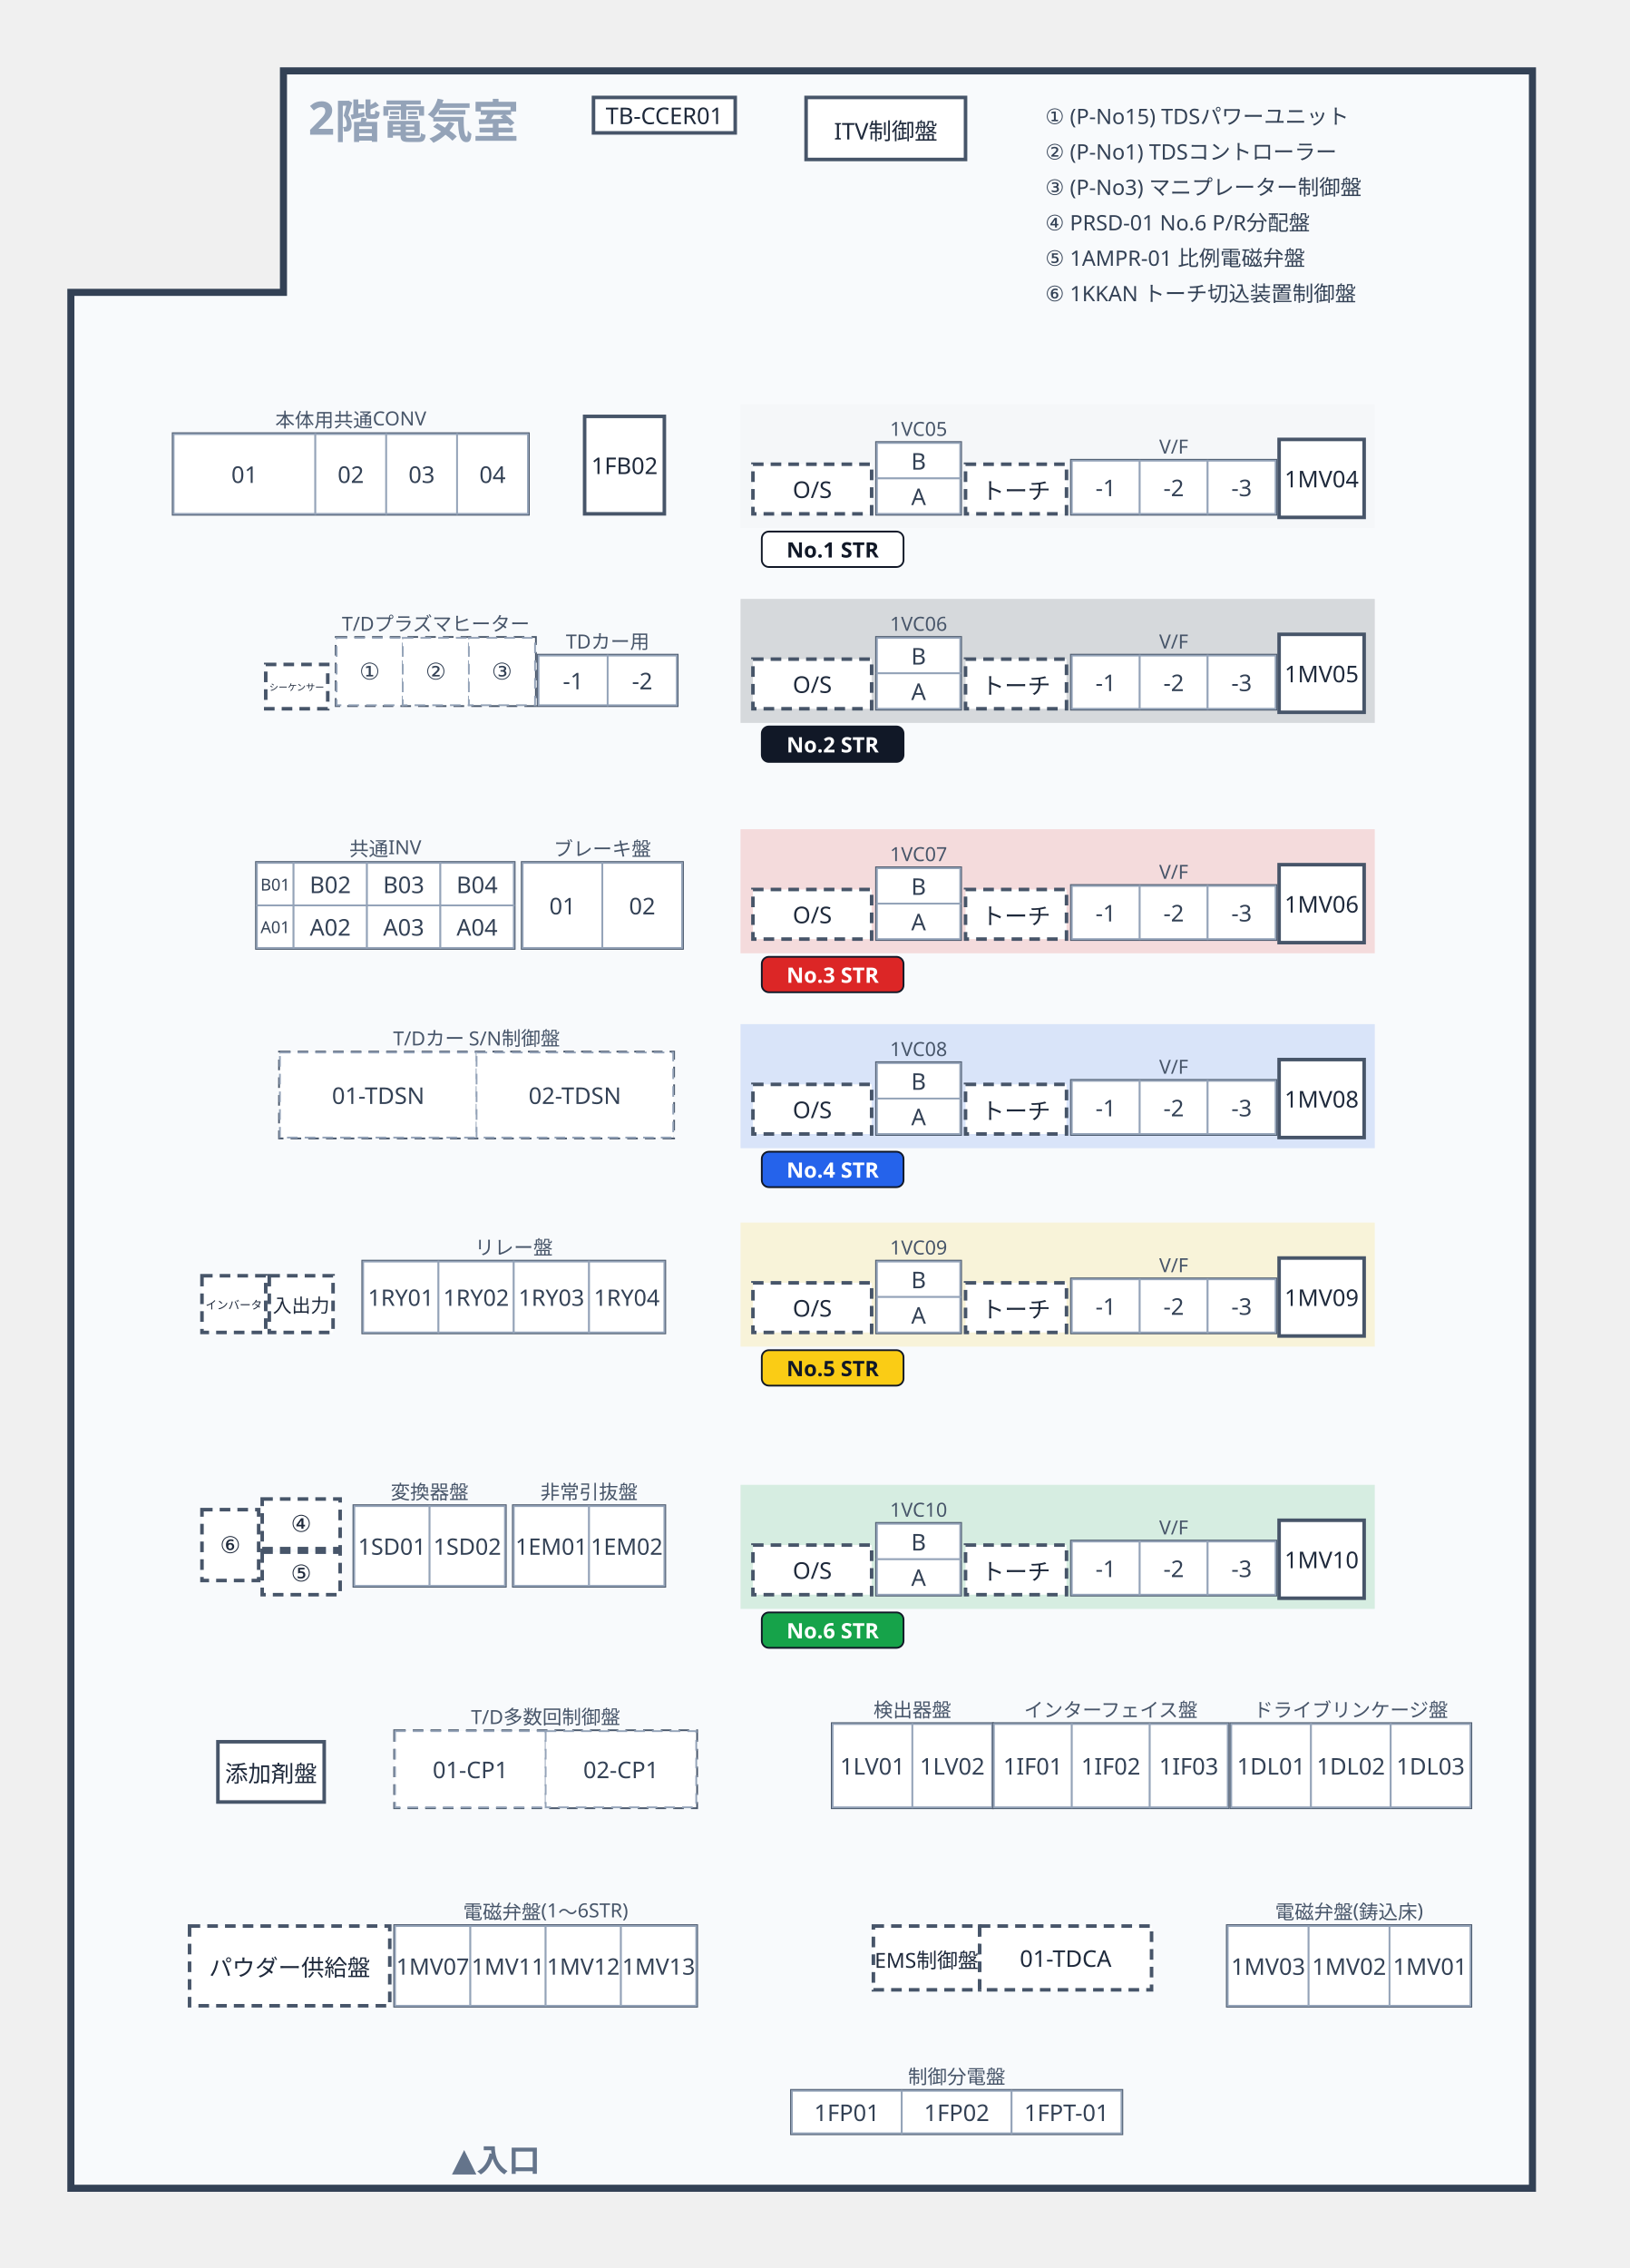
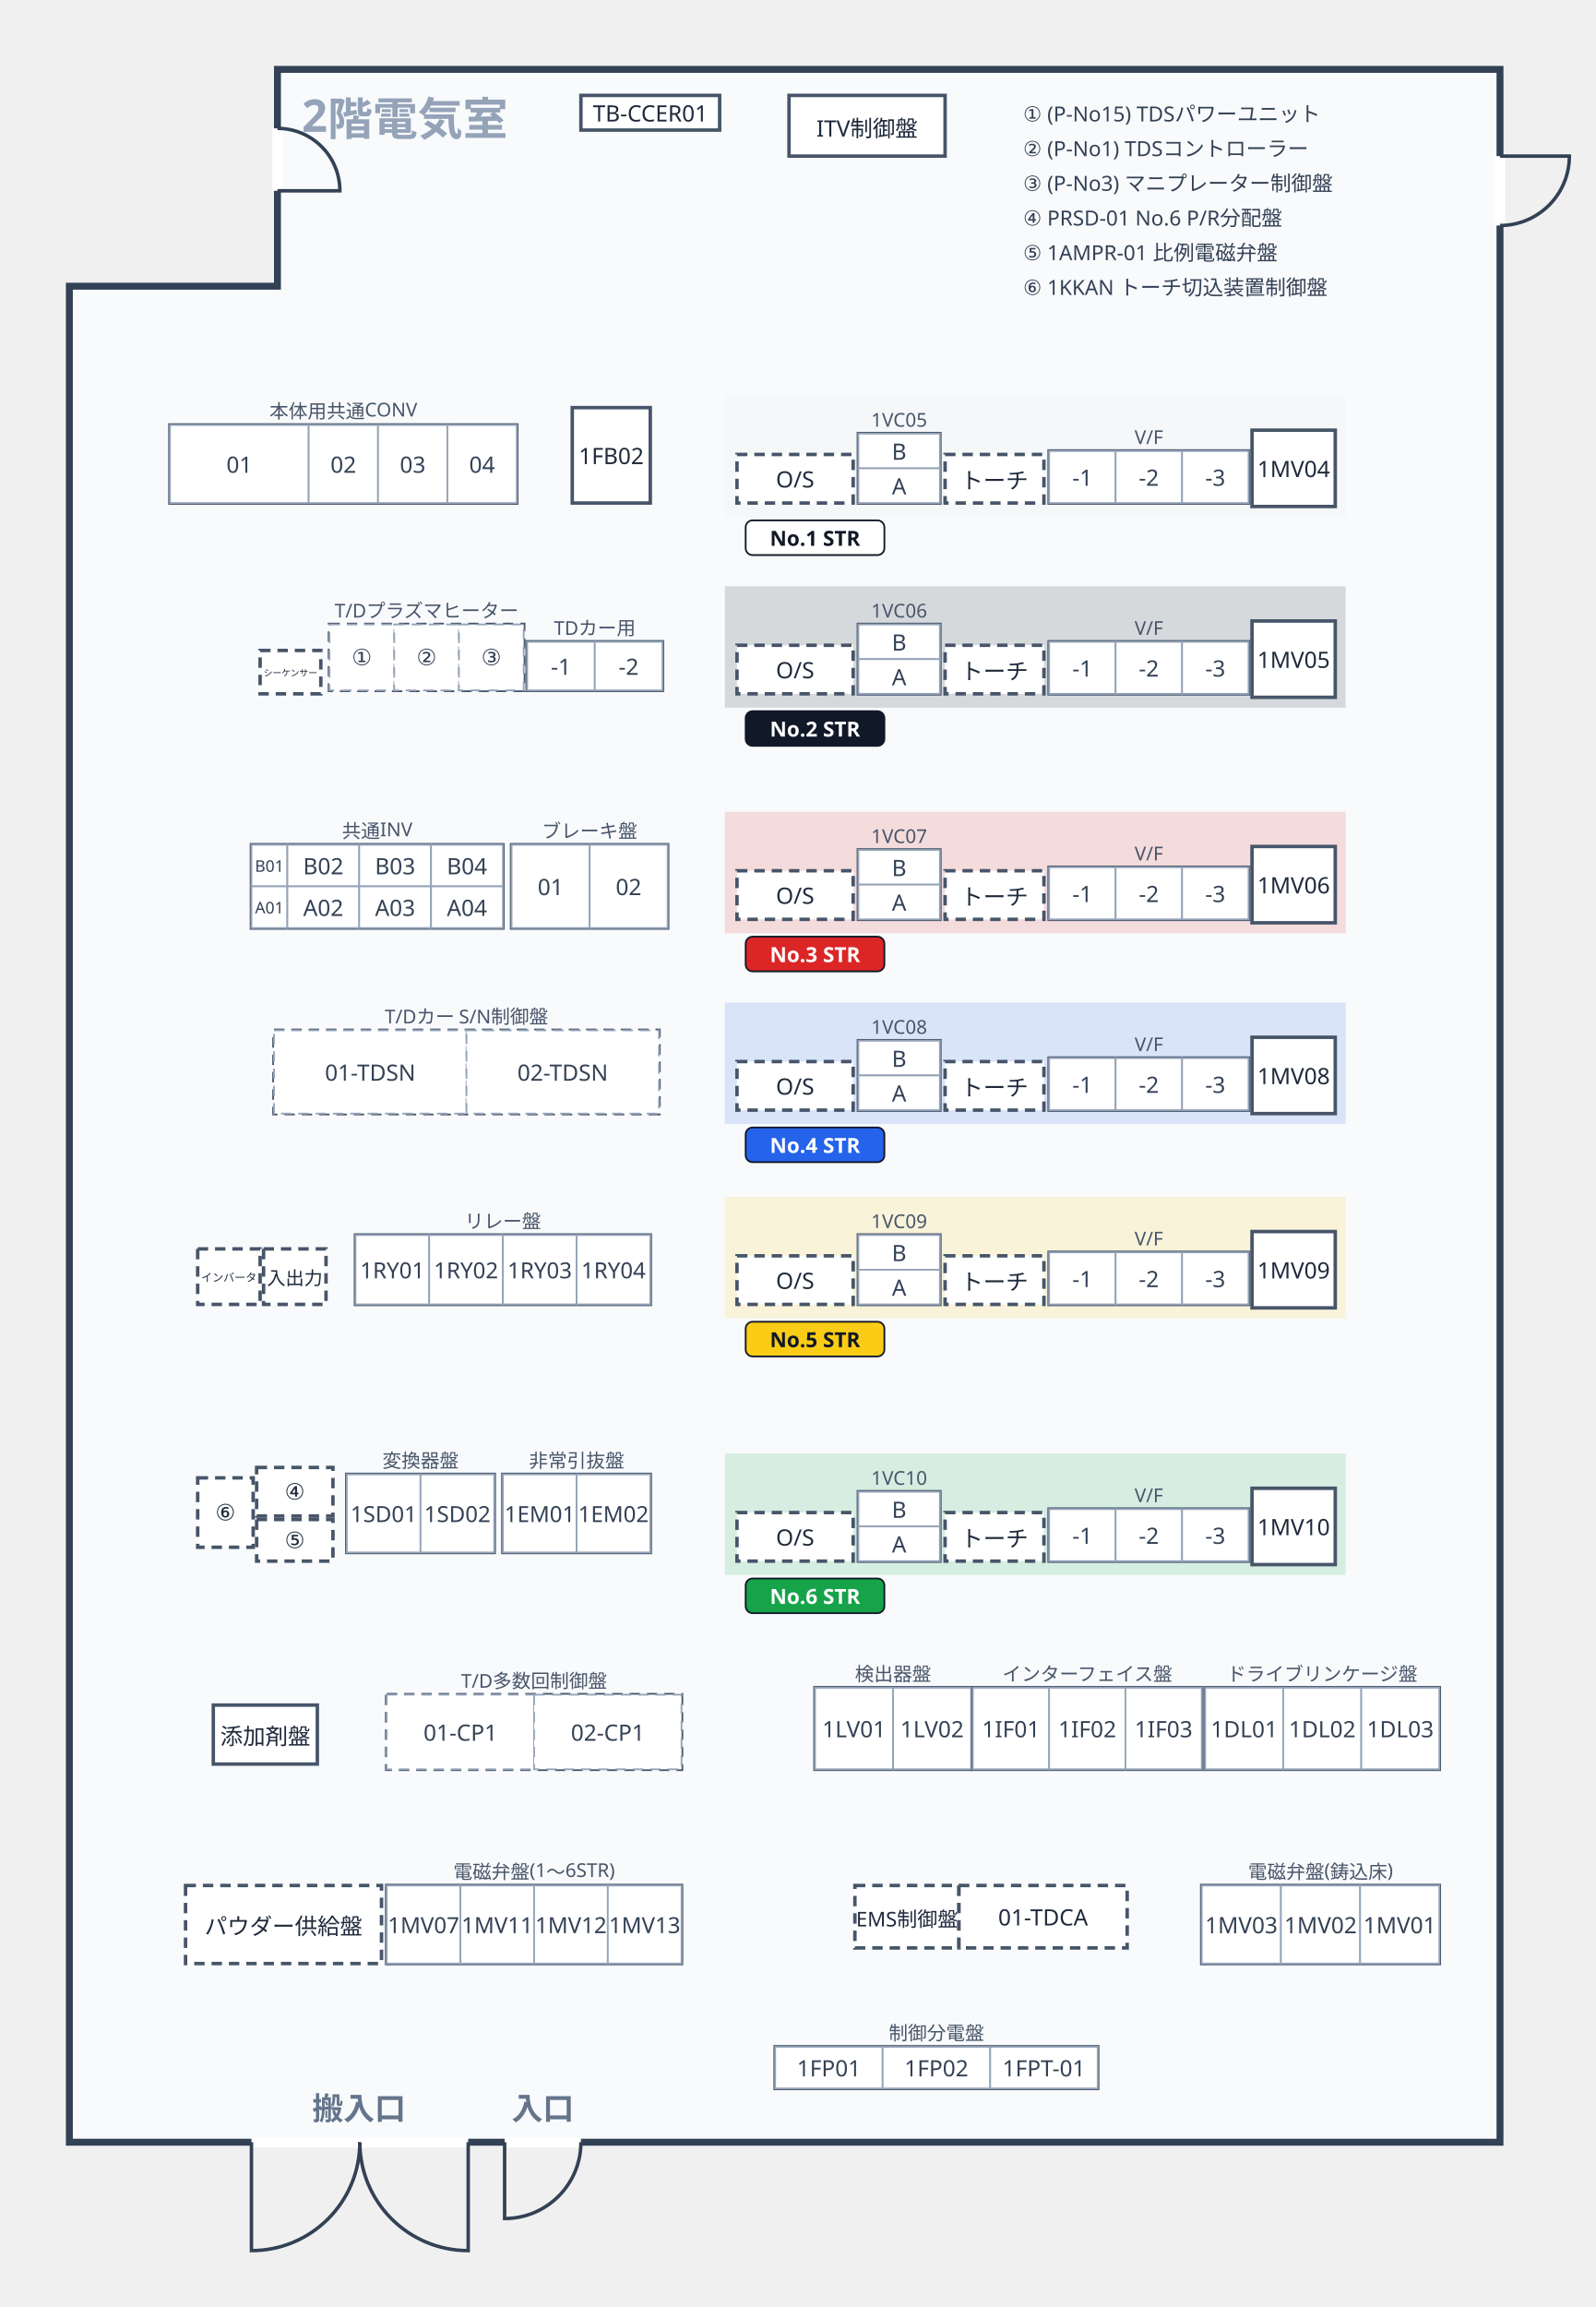
- <svg xmlns="http://www.w3.org/2000/svg" viewBox="0 0 920 1280">
+ <svg xmlns="http://www.w3.org/2000/svg" viewBox="0 0 920 1330">
  <style>
.wall{fill:#f8fafc;stroke:#334155;stroke-width:4}
.room-label{font:bold 26px sans-serif;fill:#94a3b8}
.panel{fill:#fff;stroke:#475569;stroke-width:2}
.dashed .panel,.dashed .section{stroke-dasharray:6 4}
.section{fill:#fff;stroke:#94a3b8;stroke-width:1}
.panel-label{font:13px sans-serif;fill:#1e293b;text-anchor:middle;dominant-baseline:central;pointer-events:none}
.section-label{font:10px sans-serif;fill:#334155;text-anchor:middle;dominant-baseline:central;pointer-events:none}
.caption{font:11px sans-serif;fill:#475569;text-anchor:middle;pointer-events:none}
.strand-band{opacity:.15}
.strand-label{font:bold 12px sans-serif;text-anchor:middle;dominant-baseline:central}
.legend{font:12px sans-serif;fill:#334155}
+ .door-gap{stroke:#fff;stroke-width:6}
+ .door-leaf{fill:none;stroke:#334155;stroke-width:2}
.door{font:bold 18px sans-serif;fill:#64748b;text-anchor:middle}
</style>
  <polygon class="wall" data-room="2階電気室" points="160,40 865,40 865,1235 40,1235 40,165 160,165" />
  <text class="room-label" x="174" y="76">2階電気室</text>
  <rect class="strand-band" data-category="1スト" x="418" y="228" width="358" height="70" fill="#e5e7eb" />
  <rect class="strand-badge" data-category="1スト" x="430" y="300" width="80" height="20" rx="4" fill="#ffffff" stroke="#111827" />
  <text class="strand-label" data-category="1スト" x="470" y="310" fill="#111827">No.1 STR</text>
  <rect class="strand-band" data-category="2スト" x="418" y="338" width="358" height="70" fill="#111827" />
  <rect class="strand-badge" data-category="2スト" x="430" y="410" width="80" height="20" rx="4" fill="#111827" stroke="#111827" />
  <text class="strand-label" data-category="2スト" x="470" y="420" fill="#ffffff">No.2 STR</text>
  <rect class="strand-band" data-category="3スト" x="418" y="468" width="358" height="70" fill="#dc2626" />
  <rect class="strand-badge" data-category="3スト" x="430" y="540" width="80" height="20" rx="4" fill="#dc2626" stroke="#111827" />
  <text class="strand-label" data-category="3スト" x="470" y="550" fill="#ffffff">No.3 STR</text>
  <rect class="strand-band" data-category="4スト" x="418" y="578" width="358" height="70" fill="#2563eb" />
  <rect class="strand-badge" data-category="4スト" x="430" y="650" width="80" height="20" rx="4" fill="#2563eb" stroke="#111827" />
  <text class="strand-label" data-category="4スト" x="470" y="660" fill="#ffffff">No.4 STR</text>
  <rect class="strand-band" data-category="5スト" x="418" y="690" width="358" height="70" fill="#facc15" />
  <rect class="strand-badge" data-category="5スト" x="430" y="762" width="80" height="20" rx="4" fill="#facc15" stroke="#111827" />
  <text class="strand-label" data-category="5スト" x="470" y="772" fill="#111827">No.5 STR</text>
  <rect class="strand-band" data-category="6スト" x="418" y="838" width="358" height="70" fill="#16a34a" />
  <rect class="strand-badge" data-category="6スト" x="430" y="910" width="80" height="20" rx="4" fill="#16a34a" stroke="#111827" />
  <text class="strand-label" data-category="6スト" x="470" y="920" fill="#ffffff">No.6 STR</text>
-   <text class="door" x="280" y="1225">▲入口</text>
+   <line class="door-gap" x1="160" y1="110" x2="160" y2="74" />
+   <path class="door-leaf" d="M160,110 L196,110 A36,36 0 0 0 160,74" />
+   <line class="door-gap" x1="865" y1="90" x2="865" y2="130" />
+   <path class="door-leaf" d="M865,90 L905,90 A40,40 0 0 1 865,130" />
+   <line class="door-gap" x1="145" y1="1235" x2="207.5" y2="1235" />
+   <path class="door-leaf" d="M145,1235 L145,1297.5 A62.5,62.5 0 0 0 207.5,1235" />
+   <line class="door-gap" x1="270" y1="1235" x2="207.5" y2="1235" />
+   <path class="door-leaf" d="M270,1235 L270,1297.5 A62.5,62.5 0 0 1 207.5,1235" />
+   <line class="door-gap" x1="291" y1="1235" x2="335" y2="1235" />
+   <path class="door-leaf" d="M291,1235 L291,1279 A44,44 0 0 0 335,1235" />
+   <text class="door" x="207" y="1222">搬入口</text>
+   <text class="door" x="313" y="1222">入口</text>
  <g id="TB-CCER01" class="panel-group">
    <rect class="panel" x="335" y="55" width="80" height="20" />
    <text class="panel-label" x="375" y="65" style="font-size:13.0px">TB-CCER01</text>
  </g>
  <g id="1-ITVH" class="panel-group">
    <rect class="panel" x="455" y="55" width="90" height="35" />
    <text class="panel-label" x="500" y="72.5" style="font-size:13.0px">ITV制御盤</text>
  </g>
  <g id="1CV" class="panel-group">
    <rect class="panel" x="98" y="245" width="200" height="45" />
    <rect class="section" data-section="01" x="98" y="245" width="80" height="45" />
    <text class="section-label" x="138" y="267.5" style="font-size:13.0px">01</text>
    <rect class="section" data-section="02" x="178" y="245" width="40" height="45" />
    <text class="section-label" x="198" y="267.5" style="font-size:13.0px">02</text>
    <rect class="section" data-section="03" x="218" y="245" width="40" height="45" />
    <text class="section-label" x="238" y="267.5" style="font-size:13.0px">03</text>
    <rect class="section" data-section="04" x="258" y="245" width="40" height="45" />
    <text class="section-label" x="278" y="267.5" style="font-size:13.0px">04</text>
    <text class="caption" x="198" y="241">本体用共通CONV</text>
  </g>
  <g id="1FB02" class="panel-group">
    <rect class="panel" x="330" y="235" width="45" height="55" />
    <text class="panel-label" x="352.5" y="262.5" style="font-size:13.0px">1FB02</text>
  </g>
  <g id="SEQ" class="panel-group dashed">
    <rect class="panel" x="150" y="375" width="35" height="25" />
    <text class="panel-label" x="167.5" y="387.5" style="font-size:5.2px">シーケンサー</text>
  </g>
  <g id="TDPH" class="panel-group dashed">
    <rect class="panel" x="190" y="360" width="112" height="38" />
    <rect class="section" data-section="①" x="190" y="360" width="37.333" height="38" />
    <text class="section-label" x="208.667" y="379" style="font-size:13.0px">①</text>
    <rect class="section" data-section="②" x="227.333" y="360" width="37.333" height="38" />
    <text class="section-label" x="246" y="379" style="font-size:13.0px">②</text>
    <rect class="section" data-section="③" x="264.667" y="360" width="37.333" height="38" />
    <text class="section-label" x="283.333" y="379" style="font-size:13.0px">③</text>
    <text class="caption" x="246" y="356">T/Dプラズマヒーター</text>
  </g>
  <g id="1VF07" class="panel-group">
    <rect class="panel" x="304" y="370" width="78" height="28" />
    <rect class="section" data-section="-1" x="304" y="370" width="39" height="28" />
    <text class="section-label" x="323.5" y="384" style="font-size:13.0px">-1</text>
    <rect class="section" data-section="-2" x="343" y="370" width="39" height="28" />
    <text class="section-label" x="362.5" y="384" style="font-size:13.0px">-2</text>
    <text class="caption" x="343" y="366">TDカー用</text>
  </g>
  <g id="1VC" class="panel-group">
    <rect class="panel" x="145" y="487" width="145" height="48" />
    <rect class="section" data-section="B01" x="145" y="487" width="20.714" height="24" />
    <text class="section-label" x="155.357" y="499" style="font-size:9.3px">B01</text>
    <rect class="section" data-section="B02" x="165.714" y="487" width="41.429" height="24" />
    <text class="section-label" x="186.429" y="499" style="font-size:13.0px">B02</text>
    <rect class="section" data-section="B03" x="207.143" y="487" width="41.429" height="24" />
    <text class="section-label" x="227.857" y="499" style="font-size:13.0px">B03</text>
    <rect class="section" data-section="B04" x="248.571" y="487" width="41.429" height="24" />
    <text class="section-label" x="269.286" y="499" style="font-size:13.0px">B04</text>
    <rect class="section" data-section="A01" x="145" y="511" width="20.714" height="24" />
    <text class="section-label" x="155.357" y="523" style="font-size:9.3px">A01</text>
    <rect class="section" data-section="A02" x="165.714" y="511" width="41.429" height="24" />
    <text class="section-label" x="186.429" y="523" style="font-size:13.0px">A02</text>
    <rect class="section" data-section="A03" x="207.143" y="511" width="41.429" height="24" />
    <text class="section-label" x="227.857" y="523" style="font-size:13.0px">A03</text>
    <rect class="section" data-section="A04" x="248.571" y="511" width="41.429" height="24" />
    <text class="section-label" x="269.286" y="523" style="font-size:13.0px">A04</text>
    <text class="caption" x="217.5" y="483">共通INV</text>
  </g>
  <g id="1BR" class="panel-group">
    <rect class="panel" x="295" y="487" width="90" height="48" />
    <rect class="section" data-section="01" x="295" y="487" width="45" height="48" />
    <text class="section-label" x="317.5" y="511" style="font-size:13.0px">01</text>
    <rect class="section" data-section="02" x="340" y="487" width="45" height="48" />
    <text class="section-label" x="362.5" y="511" style="font-size:13.0px">02</text>
    <text class="caption" x="340" y="483">ブレーキ盤</text>
  </g>
  <g id="TDSN" class="panel-group dashed">
    <rect class="panel" x="158" y="594" width="222" height="48" />
    <rect class="section" data-section="01-TDSN" x="158" y="594" width="111" height="48" />
    <text class="section-label" x="213.5" y="618" style="font-size:13.0px">01-TDSN</text>
    <rect class="section" data-section="02-TDSN" x="269" y="594" width="111" height="48" />
    <text class="section-label" x="324.5" y="618" style="font-size:13.0px">02-TDSN</text>
    <text class="caption" x="269" y="590">T/Dカー S/N制御盤</text>
  </g>
  <g id="INV" class="panel-group dashed">
    <rect class="panel" x="114" y="720" width="36" height="32" />
    <text class="panel-label" x="132" y="736" style="font-size:6.4px">インバータ</text>
  </g>
  <g id="IO" class="panel-group dashed">
    <rect class="panel" x="152" y="720" width="36" height="32" />
    <text class="panel-label" x="170" y="736" style="font-size:10.7px">入出力</text>
  </g>
  <g id="1RY01-04" class="panel-group">
    <rect class="panel" x="205" y="712" width="170" height="40" />
    <rect class="section" data-section="1RY01" x="205" y="712" width="42.5" height="40" />
    <text class="section-label" x="226.25" y="732" style="font-size:12.8px">1RY01</text>
    <rect class="section" data-section="1RY02" x="247.5" y="712" width="42.5" height="40" />
    <text class="section-label" x="268.75" y="732" style="font-size:12.8px">1RY02</text>
    <rect class="section" data-section="1RY03" x="290" y="712" width="42.5" height="40" />
    <text class="section-label" x="311.25" y="732" style="font-size:12.8px">1RY03</text>
    <rect class="section" data-section="1RY04" x="332.5" y="712" width="42.5" height="40" />
    <text class="section-label" x="353.75" y="732" style="font-size:12.8px">1RY04</text>
    <text class="caption" x="290" y="708">リレー盤</text>
  </g>
  <g id="1KKAN" class="panel-group dashed">
    <rect class="panel" x="114" y="852" width="32" height="40" />
    <text class="panel-label" x="130" y="872" style="font-size:13.0px">⑥</text>
  </g>
  <g id="PRSD-01" class="panel-group dashed">
    <rect class="panel" x="148" y="846" width="44" height="28" />
    <text class="panel-label" x="170" y="860" style="font-size:13.0px">④</text>
  </g>
  <g id="1AMPR-01" class="panel-group dashed">
    <rect class="panel" x="148" y="876" width="44" height="24" />
    <text class="panel-label" x="170" y="888" style="font-size:13.0px">⑤</text>
  </g>
  <g id="1SD01-02" class="panel-group">
    <rect class="panel" x="200" y="850" width="85" height="45" />
    <rect class="section" data-section="1SD01" x="200" y="850" width="42.5" height="45" />
    <text class="section-label" x="221.25" y="872.5" style="font-size:12.8px">1SD01</text>
    <rect class="section" data-section="1SD02" x="242.5" y="850" width="42.5" height="45" />
    <text class="section-label" x="263.75" y="872.5" style="font-size:12.8px">1SD02</text>
    <text class="caption" x="242.5" y="846">変換器盤</text>
  </g>
  <g id="1EM01-02" class="panel-group">
    <rect class="panel" x="290" y="850" width="85" height="45" />
    <rect class="section" data-section="1EM01" x="290" y="850" width="42.5" height="45" />
    <text class="section-label" x="311.25" y="872.5" style="font-size:12.8px">1EM01</text>
    <rect class="section" data-section="1EM02" x="332.5" y="850" width="42.5" height="45" />
    <text class="section-label" x="353.75" y="872.5" style="font-size:12.8px">1EM02</text>
    <text class="caption" x="332.5" y="846">非常引抜盤</text>
  </g>
  <g id="CAS10" class="panel-group">
    <rect class="panel" x="123" y="983" width="60" height="34" />
    <text class="panel-label" x="153" y="1000" style="font-size:13.0px">添加剤盤</text>
  </g>
  <g id="CP1" class="panel-group dashed">
    <rect class="panel" x="223" y="977" width="170" height="43" />
    <rect class="section" data-section="01-CP1" x="223" y="977" width="85" height="43" />
    <text class="section-label" x="265.5" y="998.5" style="font-size:13.0px">01-CP1</text>
    <rect class="section" data-section="02-CP1" x="308" y="977" width="85" height="43" />
    <text class="section-label" x="350.5" y="998.5" style="font-size:13.0px">02-CP1</text>
    <text class="caption" x="308" y="973">T/D多数回制御盤</text>
  </g>
  <g id="1LV01-02" class="panel-group">
    <rect class="panel" x="470" y="973" width="90" height="47" />
    <rect class="section" data-section="1LV01" x="470" y="973" width="45" height="47" />
    <text class="section-label" x="492.5" y="996.5" style="font-size:13.0px">1LV01</text>
    <rect class="section" data-section="1LV02" x="515" y="973" width="45" height="47" />
    <text class="section-label" x="537.5" y="996.5" style="font-size:13.0px">1LV02</text>
    <text class="caption" x="515" y="969">検出器盤</text>
  </g>
  <g id="1IF01-03" class="panel-group">
    <rect class="panel" x="561" y="973" width="132" height="47" />
    <rect class="section" data-section="1IF01" x="561" y="973" width="44" height="47" />
    <text class="section-label" x="583" y="996.5" style="font-size:13.0px">1IF01</text>
    <rect class="section" data-section="1IF02" x="605" y="973" width="44" height="47" />
    <text class="section-label" x="627" y="996.5" style="font-size:13.0px">1IF02</text>
    <rect class="section" data-section="1IF03" x="649" y="973" width="44" height="47" />
    <text class="section-label" x="671" y="996.5" style="font-size:13.0px">1IF03</text>
    <text class="caption" x="627" y="969">インターフェイス盤</text>
  </g>
  <g id="1DL01-03" class="panel-group">
    <rect class="panel" x="695" y="973" width="135" height="47" />
    <rect class="section" data-section="1DL01" x="695" y="973" width="45" height="47" />
    <text class="section-label" x="717.5" y="996.5" style="font-size:13.0px">1DL01</text>
    <rect class="section" data-section="1DL02" x="740" y="973" width="45" height="47" />
    <text class="section-label" x="762.5" y="996.5" style="font-size:13.0px">1DL02</text>
    <rect class="section" data-section="1DL03" x="785" y="973" width="45" height="47" />
    <text class="section-label" x="807.5" y="996.5" style="font-size:13.0px">1DL03</text>
    <text class="caption" x="762.5" y="969">ドライブリンケージ盤</text>
  </g>
  <g id="1PUA" class="panel-group dashed">
    <rect class="panel" x="107" y="1087" width="113" height="45" />
    <text class="panel-label" x="163.5" y="1109.5" style="font-size:13.0px">パウダー供給盤</text>
  </g>
  <g id="1MV-STR" class="panel-group">
    <rect class="panel" x="223" y="1087" width="170" height="45" />
    <rect class="section" data-section="1MV07" x="223" y="1087" width="42.5" height="45" />
    <text class="section-label" x="244.25" y="1109.5" style="font-size:12.8px">1MV07</text>
    <rect class="section" data-section="1MV11" x="265.5" y="1087" width="42.5" height="45" />
    <text class="section-label" x="286.75" y="1109.5" style="font-size:12.8px">1MV11</text>
    <rect class="section" data-section="1MV12" x="308" y="1087" width="42.5" height="45" />
    <text class="section-label" x="329.25" y="1109.5" style="font-size:12.8px">1MV12</text>
    <rect class="section" data-section="1MV13" x="350.5" y="1087" width="42.5" height="45" />
    <text class="section-label" x="371.75" y="1109.5" style="font-size:12.8px">1MV13</text>
    <text class="caption" x="308" y="1083">電磁弁盤(1〜6STR)</text>
  </g>
  <g id="EMS-C01" class="panel-group dashed">
    <rect class="panel" x="493" y="1087" width="60" height="36" />
    <text class="panel-label" x="523" y="1105" style="font-size:11.7px">EMS制御盤</text>
  </g>
  <g id="01-TDCA" class="panel-group dashed">
    <rect class="panel" x="553" y="1087" width="97" height="36" />
    <text class="panel-label" x="601.5" y="1105" style="font-size:13.0px">01-TDCA</text>
  </g>
  <g id="1MV-POUR" class="panel-group">
    <rect class="panel" x="693" y="1087" width="137" height="45" />
    <rect class="section" data-section="1MV03" x="693" y="1087" width="45.667" height="45" />
    <text class="section-label" x="715.833" y="1109.5" style="font-size:13.0px">1MV03</text>
    <rect class="section" data-section="1MV02" x="738.667" y="1087" width="45.667" height="45" />
    <text class="section-label" x="761.5" y="1109.5" style="font-size:13.0px">1MV02</text>
    <rect class="section" data-section="1MV01" x="784.333" y="1087" width="45.667" height="45" />
    <text class="section-label" x="807.167" y="1109.5" style="font-size:13.0px">1MV01</text>
    <text class="caption" x="761.5" y="1083">電磁弁盤(鋳込床)</text>
  </g>
  <g id="1FP" class="panel-group">
    <rect class="panel" x="447" y="1180" width="186" height="24" />
    <rect class="section" data-section="1FP01" x="447" y="1180" width="62" height="24" />
    <text class="section-label" x="478" y="1192" style="font-size:13.0px">1FP01</text>
    <rect class="section" data-section="1FP02" x="509" y="1180" width="62" height="24" />
    <text class="section-label" x="540" y="1192" style="font-size:13.0px">1FP02</text>
    <rect class="section" data-section="1FPT-01" x="571" y="1180" width="62" height="24" />
    <text class="section-label" x="602" y="1192" style="font-size:13.0px">1FPT-01</text>
    <text class="caption" x="540" y="1176">制御分電盤</text>
  </g>
  <g id="MDOS-C1" class="panel-group dashed">
    <rect class="panel" x="425" y="262" width="67" height="28" />
    <text class="panel-label" x="458.5" y="276" style="font-size:13.0px">O/S</text>
  </g>
  <g id="1VC05" class="panel-group">
    <rect class="panel" x="495" y="250" width="47" height="40" />
    <rect class="section" data-section="B" x="495" y="250" width="47" height="20" />
    <text class="section-label" x="518.5" y="260" style="font-size:13.0px">B</text>
    <rect class="section" data-section="A" x="495" y="270" width="47" height="20" />
    <text class="section-label" x="518.5" y="280" style="font-size:13.0px">A</text>
    <text class="caption" x="518.5" y="246">1VC05</text>
  </g>
  <g id="CM1-E1" class="panel-group dashed">
    <rect class="panel" x="545" y="262" width="57" height="28" />
    <text class="panel-label" x="573.5" y="276" style="font-size:13.0px">トーチ</text>
  </g>
  <g id="VF01" class="panel-group">
    <rect class="panel" x="605" y="260" width="115" height="30" />
    <rect class="section" data-section="-1" x="605" y="260" width="38.333" height="30" />
    <text class="section-label" x="624.167" y="275" style="font-size:13.0px">-1</text>
    <rect class="section" data-section="-2" x="643.333" y="260" width="38.333" height="30" />
    <text class="section-label" x="662.5" y="275" style="font-size:13.0px">-2</text>
    <rect class="section" data-section="-3" x="681.667" y="260" width="38.333" height="30" />
    <text class="section-label" x="700.833" y="275" style="font-size:13.0px">-3</text>
    <text class="caption" x="662.5" y="256">V/F</text>
  </g>
  <g id="1MV04" class="panel-group">
    <rect class="panel" x="722" y="248" width="48" height="44" />
    <text class="panel-label" x="746" y="270" style="font-size:13.0px">1MV04</text>
  </g>
  <g id="MDOS-C2" class="panel-group dashed">
    <rect class="panel" x="425" y="372" width="67" height="28" />
    <text class="panel-label" x="458.5" y="386" style="font-size:13.0px">O/S</text>
  </g>
  <g id="1VC06" class="panel-group">
    <rect class="panel" x="495" y="360" width="47" height="40" />
    <rect class="section" data-section="B" x="495" y="360" width="47" height="20" />
    <text class="section-label" x="518.5" y="370" style="font-size:13.0px">B</text>
    <rect class="section" data-section="A" x="495" y="380" width="47" height="20" />
    <text class="section-label" x="518.5" y="390" style="font-size:13.0px">A</text>
    <text class="caption" x="518.5" y="356">1VC06</text>
  </g>
  <g id="CM1-E2" class="panel-group dashed">
    <rect class="panel" x="545" y="372" width="57" height="28" />
    <text class="panel-label" x="573.5" y="386" style="font-size:13.0px">トーチ</text>
  </g>
  <g id="VF02" class="panel-group">
    <rect class="panel" x="605" y="370" width="115" height="30" />
    <rect class="section" data-section="-1" x="605" y="370" width="38.333" height="30" />
    <text class="section-label" x="624.167" y="385" style="font-size:13.0px">-1</text>
    <rect class="section" data-section="-2" x="643.333" y="370" width="38.333" height="30" />
    <text class="section-label" x="662.5" y="385" style="font-size:13.0px">-2</text>
    <rect class="section" data-section="-3" x="681.667" y="370" width="38.333" height="30" />
    <text class="section-label" x="700.833" y="385" style="font-size:13.0px">-3</text>
    <text class="caption" x="662.5" y="366">V/F</text>
  </g>
  <g id="1MV05" class="panel-group">
    <rect class="panel" x="722" y="358" width="48" height="44" />
    <text class="panel-label" x="746" y="380" style="font-size:13.0px">1MV05</text>
  </g>
  <g id="MDOS-C3" class="panel-group dashed">
    <rect class="panel" x="425" y="502" width="67" height="28" />
    <text class="panel-label" x="458.5" y="516" style="font-size:13.0px">O/S</text>
  </g>
  <g id="1VC07" class="panel-group">
    <rect class="panel" x="495" y="490" width="47" height="40" />
    <rect class="section" data-section="B" x="495" y="490" width="47" height="20" />
    <text class="section-label" x="518.5" y="500" style="font-size:13.0px">B</text>
    <rect class="section" data-section="A" x="495" y="510" width="47" height="20" />
    <text class="section-label" x="518.5" y="520" style="font-size:13.0px">A</text>
    <text class="caption" x="518.5" y="486">1VC07</text>
  </g>
  <g id="CM1-E3" class="panel-group dashed">
    <rect class="panel" x="545" y="502" width="57" height="28" />
    <text class="panel-label" x="573.5" y="516" style="font-size:13.0px">トーチ</text>
  </g>
  <g id="VF03" class="panel-group">
    <rect class="panel" x="605" y="500" width="115" height="30" />
    <rect class="section" data-section="-1" x="605" y="500" width="38.333" height="30" />
    <text class="section-label" x="624.167" y="515" style="font-size:13.0px">-1</text>
    <rect class="section" data-section="-2" x="643.333" y="500" width="38.333" height="30" />
    <text class="section-label" x="662.5" y="515" style="font-size:13.0px">-2</text>
    <rect class="section" data-section="-3" x="681.667" y="500" width="38.333" height="30" />
    <text class="section-label" x="700.833" y="515" style="font-size:13.0px">-3</text>
    <text class="caption" x="662.5" y="496">V/F</text>
  </g>
  <g id="1MV06" class="panel-group">
    <rect class="panel" x="722" y="488" width="48" height="44" />
    <text class="panel-label" x="746" y="510" style="font-size:13.0px">1MV06</text>
  </g>
  <g id="MDOS-C4" class="panel-group dashed">
    <rect class="panel" x="425" y="612" width="67" height="28" />
    <text class="panel-label" x="458.5" y="626" style="font-size:13.0px">O/S</text>
  </g>
  <g id="1VC08" class="panel-group">
    <rect class="panel" x="495" y="600" width="47" height="40" />
    <rect class="section" data-section="B" x="495" y="600" width="47" height="20" />
    <text class="section-label" x="518.5" y="610" style="font-size:13.0px">B</text>
    <rect class="section" data-section="A" x="495" y="620" width="47" height="20" />
    <text class="section-label" x="518.5" y="630" style="font-size:13.0px">A</text>
    <text class="caption" x="518.5" y="596">1VC08</text>
  </g>
  <g id="CM1-E4" class="panel-group dashed">
    <rect class="panel" x="545" y="612" width="57" height="28" />
    <text class="panel-label" x="573.5" y="626" style="font-size:13.0px">トーチ</text>
  </g>
  <g id="VF04" class="panel-group">
    <rect class="panel" x="605" y="610" width="115" height="30" />
    <rect class="section" data-section="-1" x="605" y="610" width="38.333" height="30" />
    <text class="section-label" x="624.167" y="625" style="font-size:13.0px">-1</text>
    <rect class="section" data-section="-2" x="643.333" y="610" width="38.333" height="30" />
    <text class="section-label" x="662.5" y="625" style="font-size:13.0px">-2</text>
    <rect class="section" data-section="-3" x="681.667" y="610" width="38.333" height="30" />
    <text class="section-label" x="700.833" y="625" style="font-size:13.0px">-3</text>
    <text class="caption" x="662.5" y="606">V/F</text>
  </g>
  <g id="1MV08" class="panel-group">
    <rect class="panel" x="722" y="598" width="48" height="44" />
    <text class="panel-label" x="746" y="620" style="font-size:13.0px">1MV08</text>
  </g>
  <g id="MDOS-C5" class="panel-group dashed">
    <rect class="panel" x="425" y="724" width="67" height="28" />
    <text class="panel-label" x="458.5" y="738" style="font-size:13.0px">O/S</text>
  </g>
  <g id="1VC09" class="panel-group">
    <rect class="panel" x="495" y="712" width="47" height="40" />
    <rect class="section" data-section="B" x="495" y="712" width="47" height="20" />
    <text class="section-label" x="518.5" y="722" style="font-size:13.0px">B</text>
    <rect class="section" data-section="A" x="495" y="732" width="47" height="20" />
    <text class="section-label" x="518.5" y="742" style="font-size:13.0px">A</text>
    <text class="caption" x="518.5" y="708">1VC09</text>
  </g>
  <g id="CM1-E5" class="panel-group dashed">
    <rect class="panel" x="545" y="724" width="57" height="28" />
    <text class="panel-label" x="573.5" y="738" style="font-size:13.0px">トーチ</text>
  </g>
  <g id="VF05" class="panel-group">
    <rect class="panel" x="605" y="722" width="115" height="30" />
    <rect class="section" data-section="-1" x="605" y="722" width="38.333" height="30" />
    <text class="section-label" x="624.167" y="737" style="font-size:13.0px">-1</text>
    <rect class="section" data-section="-2" x="643.333" y="722" width="38.333" height="30" />
    <text class="section-label" x="662.5" y="737" style="font-size:13.0px">-2</text>
    <rect class="section" data-section="-3" x="681.667" y="722" width="38.333" height="30" />
    <text class="section-label" x="700.833" y="737" style="font-size:13.0px">-3</text>
    <text class="caption" x="662.5" y="718">V/F</text>
  </g>
  <g id="1MV09" class="panel-group">
    <rect class="panel" x="722" y="710" width="48" height="44" />
    <text class="panel-label" x="746" y="732" style="font-size:13.0px">1MV09</text>
  </g>
  <g id="MDOS-C6" class="panel-group dashed">
    <rect class="panel" x="425" y="872" width="67" height="28" />
    <text class="panel-label" x="458.5" y="886" style="font-size:13.0px">O/S</text>
  </g>
  <g id="1VC10" class="panel-group">
    <rect class="panel" x="495" y="860" width="47" height="40" />
    <rect class="section" data-section="B" x="495" y="860" width="47" height="20" />
    <text class="section-label" x="518.5" y="870" style="font-size:13.0px">B</text>
    <rect class="section" data-section="A" x="495" y="880" width="47" height="20" />
    <text class="section-label" x="518.5" y="890" style="font-size:13.0px">A</text>
    <text class="caption" x="518.5" y="856">1VC10</text>
  </g>
  <g id="CM1-E6" class="panel-group dashed">
    <rect class="panel" x="545" y="872" width="57" height="28" />
    <text class="panel-label" x="573.5" y="886" style="font-size:13.0px">トーチ</text>
  </g>
  <g id="VF06" class="panel-group">
    <rect class="panel" x="605" y="870" width="115" height="30" />
    <rect class="section" data-section="-1" x="605" y="870" width="38.333" height="30" />
    <text class="section-label" x="624.167" y="885" style="font-size:13.0px">-1</text>
    <rect class="section" data-section="-2" x="643.333" y="870" width="38.333" height="30" />
    <text class="section-label" x="662.5" y="885" style="font-size:13.0px">-2</text>
    <rect class="section" data-section="-3" x="681.667" y="870" width="38.333" height="30" />
    <text class="section-label" x="700.833" y="885" style="font-size:13.0px">-3</text>
    <text class="caption" x="662.5" y="866">V/F</text>
  </g>
  <g id="1MV10" class="panel-group">
    <rect class="panel" x="722" y="858" width="48" height="44" />
    <text class="panel-label" x="746" y="880" style="font-size:13.0px">1MV10</text>
  </g>
  <text class="legend" x="590" y="70">① (P-No15) TDSパワーユニット</text>
  <text class="legend" x="590" y="90">② (P-No1) TDSコントローラー</text>
  <text class="legend" x="590" y="110">③ (P-No3) マニプレーター制御盤</text>
  <text class="legend" x="590" y="130">④ PRSD-01 No.6 P/R分配盤</text>
  <text class="legend" x="590" y="150">⑤ 1AMPR-01 比例電磁弁盤</text>
  <text class="legend" x="590" y="170">⑥ 1KKAN トーチ切込装置制御盤</text>
</svg>
